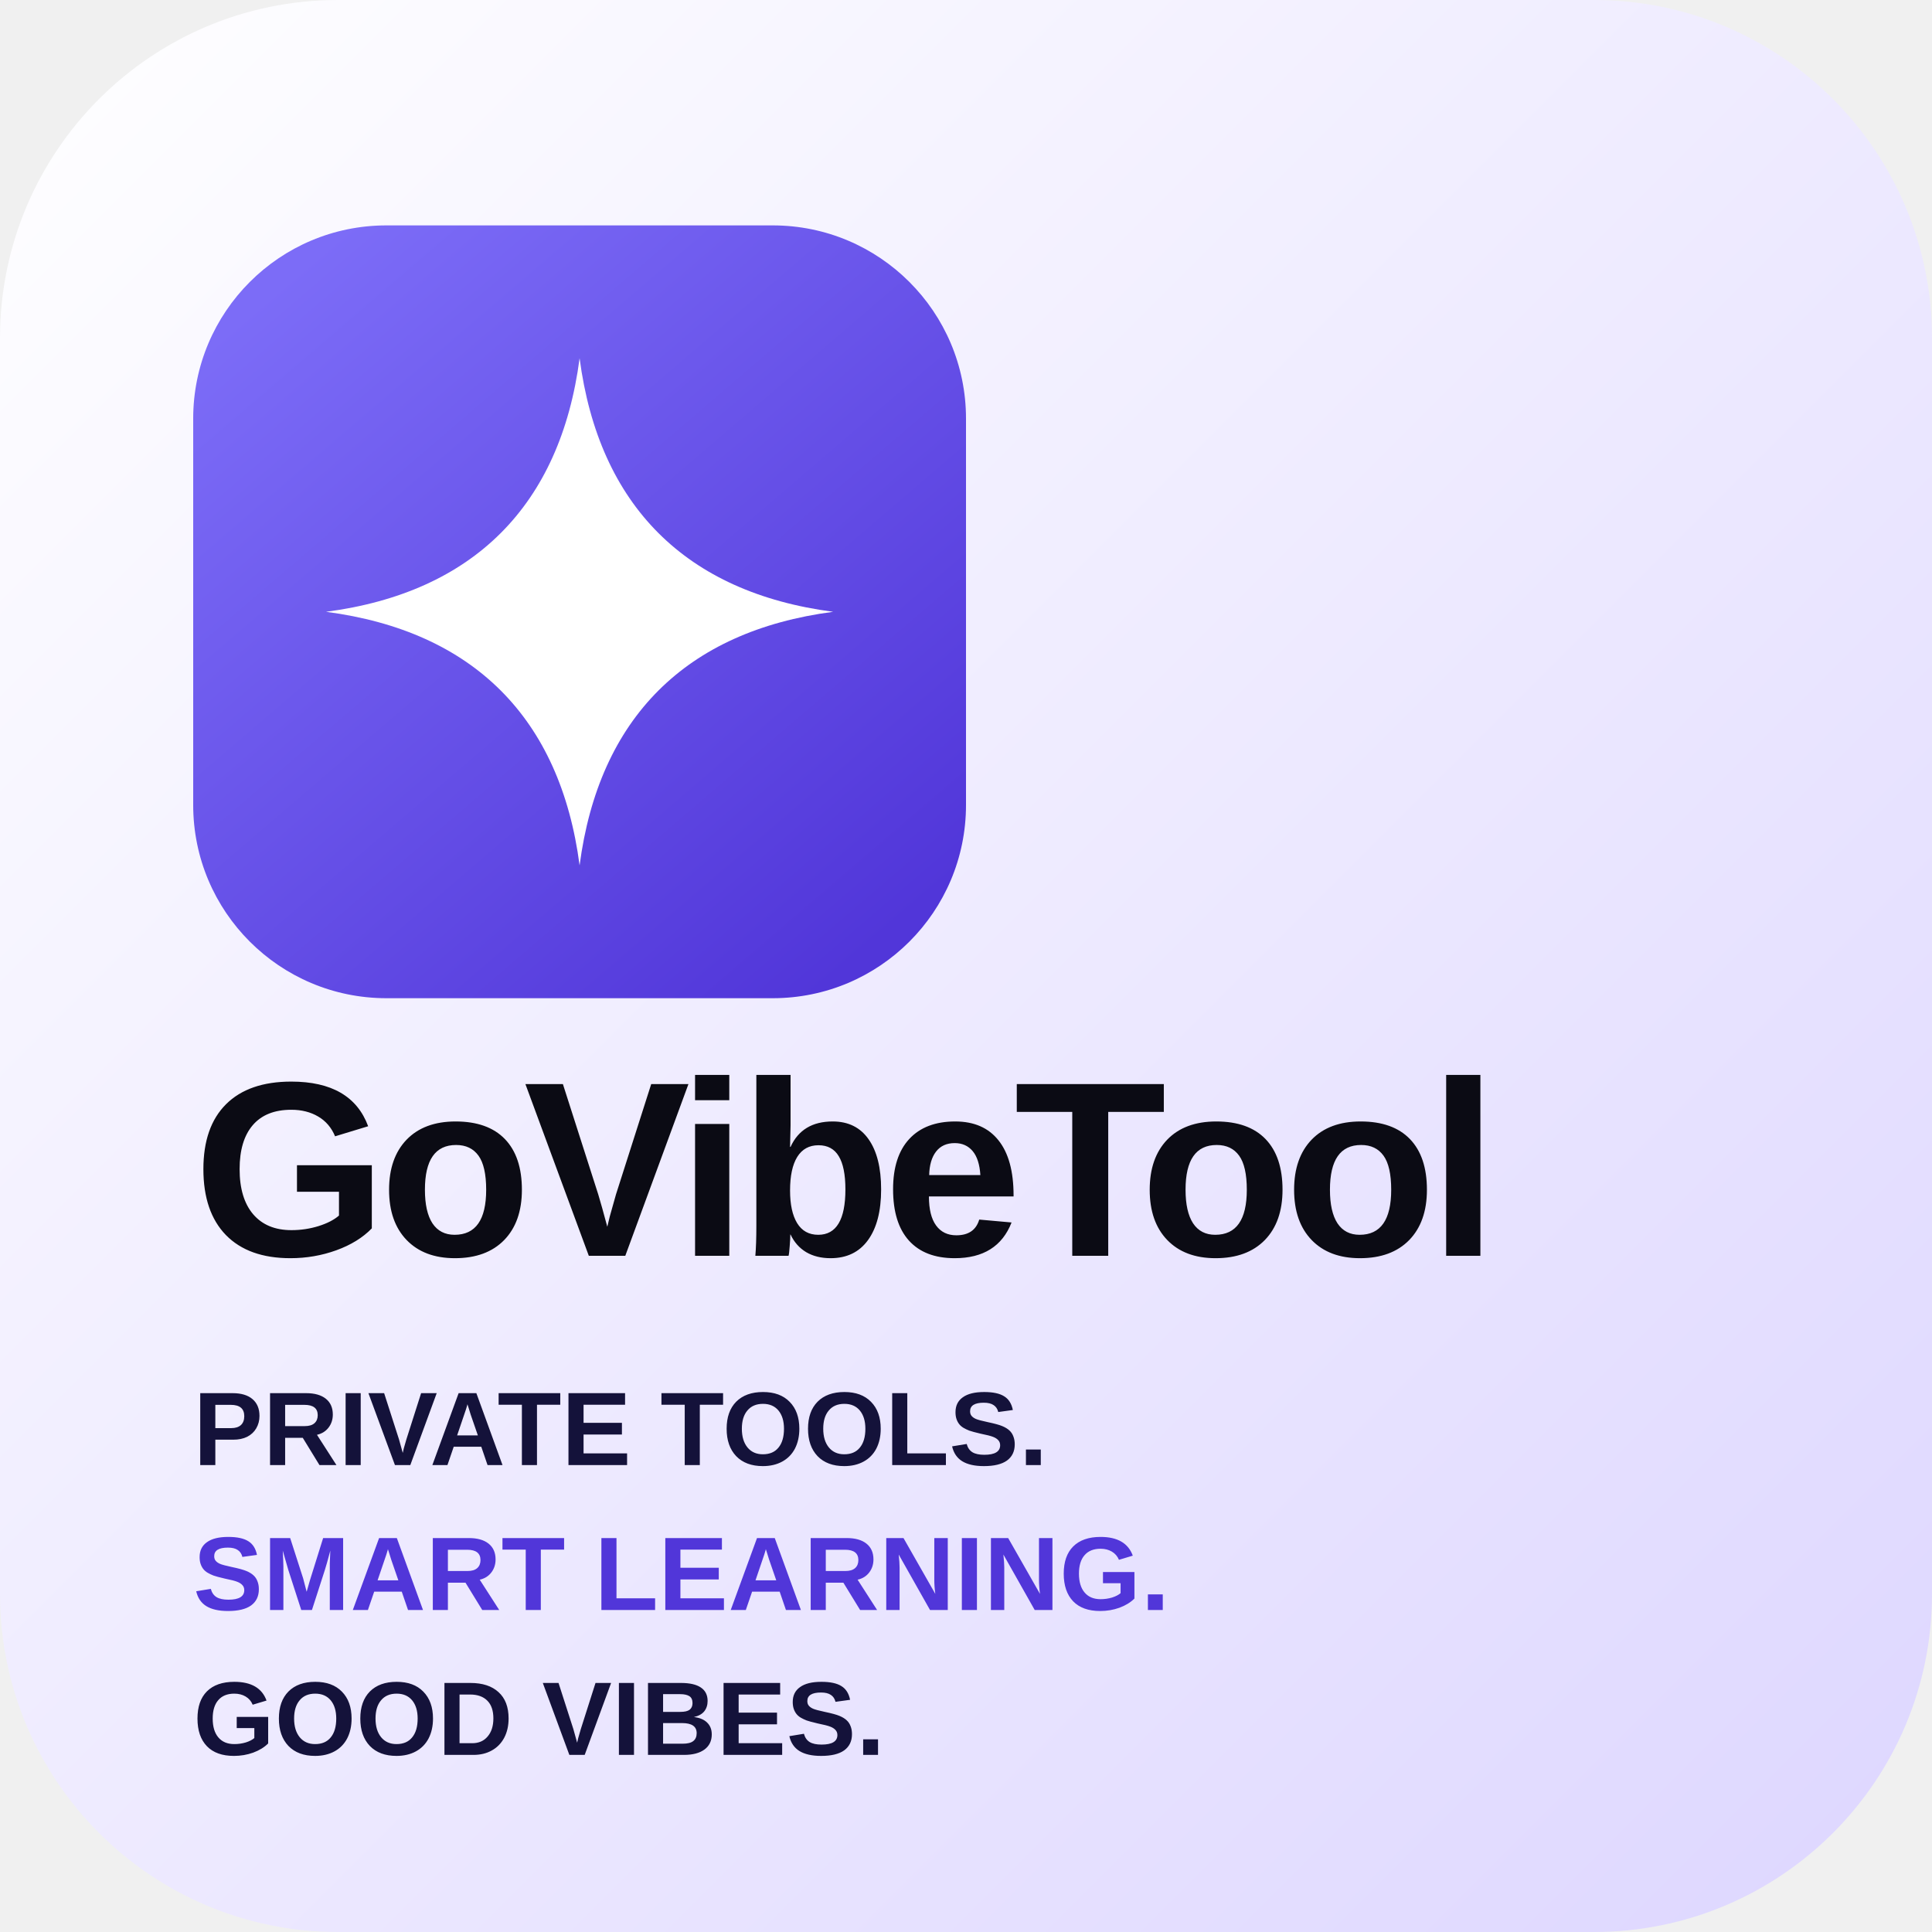
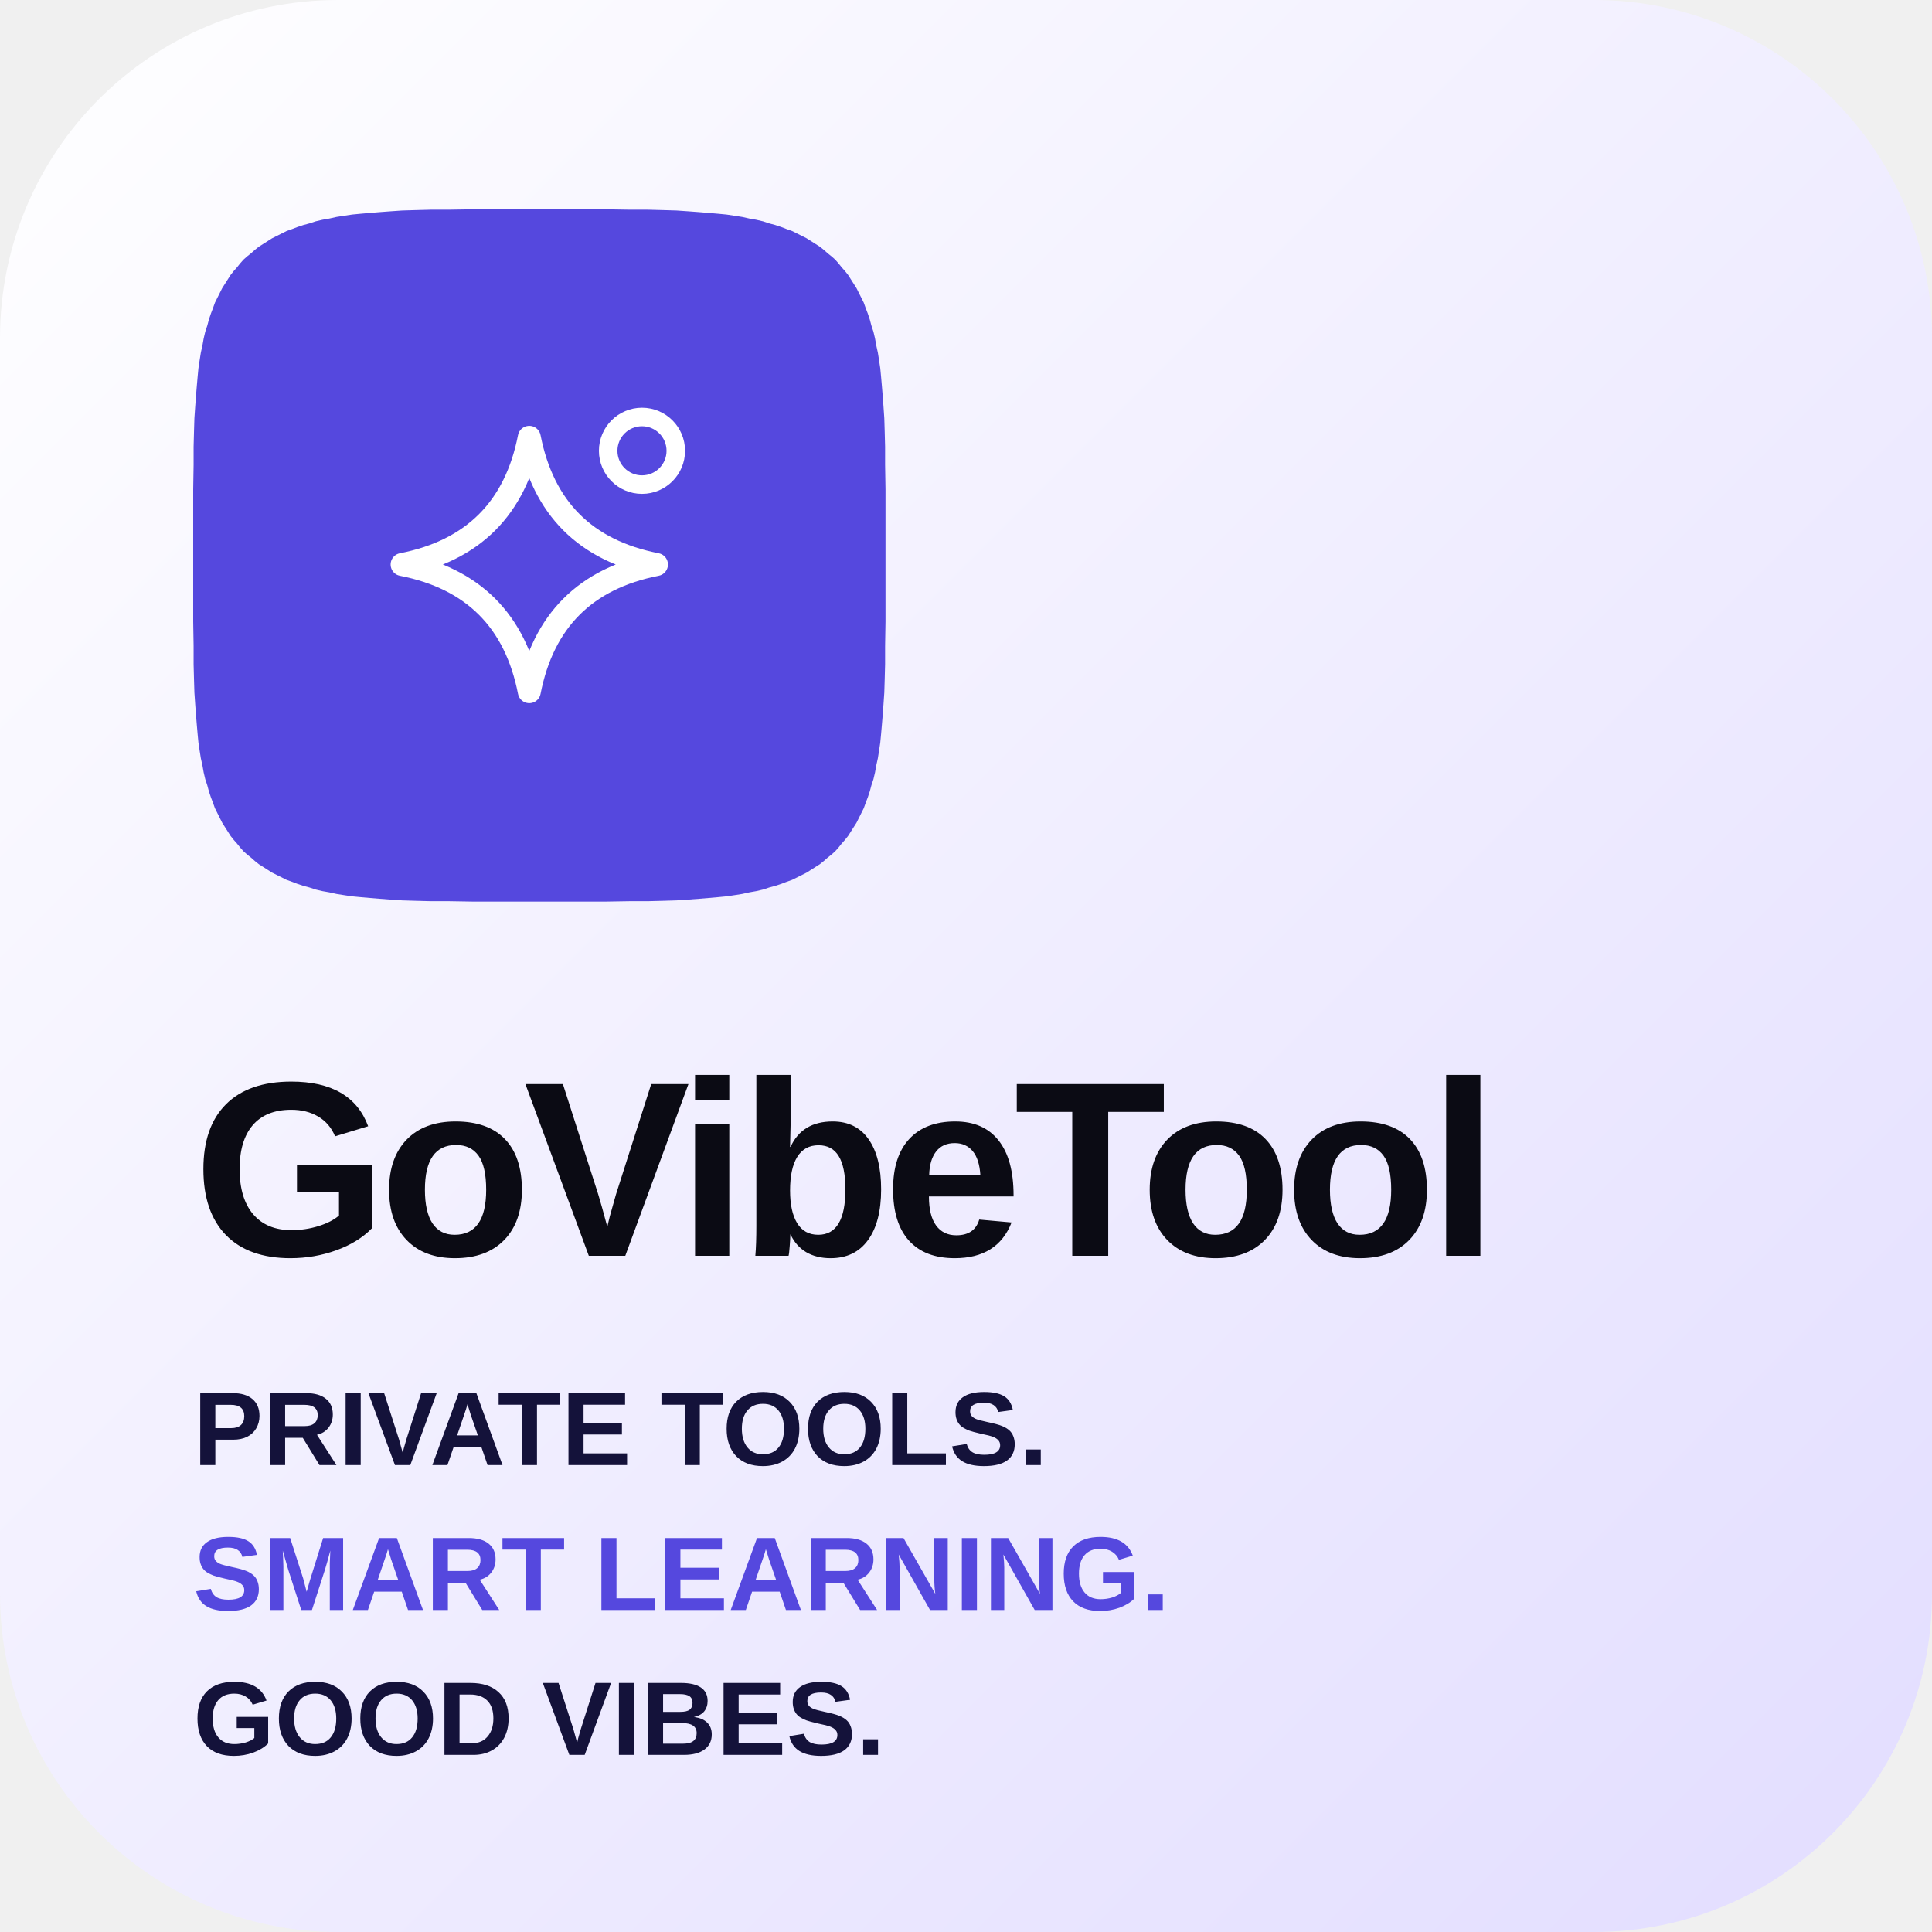
<svg xmlns="http://www.w3.org/2000/svg" width="240" height="240" viewBox="0 0 240 240" role="img" aria-labelledby="title desc">
  <defs>
-     <linearGradient id="m" x1="8" y1="4" x2="56" y2="60" gradientUnits="userSpaceOnUse">
-       <stop offset="0" stop-color="#7c6cf7" />
-       <stop offset="1" stop-color="#5136d9" />
-     </linearGradient>
    <linearGradient id="bg" x1="0" y1="0" x2="1" y2="1">
      <stop stop-color="#ffffff" />
-       <stop offset="1" stop-color="#ddd6ff" />
+       <stop offset="1" stop-color="#e2ddff" />
    </linearGradient>
  </defs>
  <rect width="240" height="240" rx="42" fill="url(#bg)" />
-   <g transform="translate(24 28) scale(1.5)">
-     <rect width="64" height="64" rx="16" fill="url(#m)" />
-     <path fill="#fff" d="M32 11c1.6 12.2 8.8 19.4 21 21-12.2 1.6-19.4 8.8-21 21-1.6-12.2-8.8-19.4-21-21 12.2-1.6 19.4-8.8 21-21z" />
+   <g transform="translate(24 26) scale(0.5)">
+     <path fill="#5548DE" d="M172.0 86.0 L172.0 102.4 L171.9 108.5 L171.9 113.0 L171.8 116.8 L171.7 120.1 L171.5 123.0 L171.3 125.7 L171.1 128.1 L170.9 130.4 L170.7 132.5 L170.4 134.5 L170.1 136.4 L169.7 138.2 L169.4 139.9 L169.0 141.6 L168.5 143.1 L168.1 144.6 L167.6 146.1 L167.1 147.4 L166.6 148.8 L166.0 150.0 L165.4 151.2 L164.8 152.4 L164.1 153.5 L163.4 154.6 L162.7 155.7 L161.9 156.7 L161.1 157.6 L160.3 158.6 L159.5 159.5 L158.6 160.3 L157.6 161.1 L156.7 161.9 L155.7 162.7 L154.6 163.4 L153.5 164.1 L152.4 164.8 L151.2 165.4 L150.0 166.0 L148.8 166.6 L147.4 167.1 L146.1 167.6 L144.6 168.1 L143.1 168.5 L141.6 169.0 L139.9 169.4 L138.2 169.7 L136.4 170.1 L134.5 170.4 L132.5 170.7 L130.4 170.9 L128.1 171.1 L125.7 171.3 L123.0 171.5 L120.1 171.7 L116.8 171.8 L113.0 171.9 L108.5 171.9 L102.4 172.0 L86.0 172.0 L69.6 172.0 L63.5 171.9 L59.0 171.9 L55.2 171.8 L51.9 171.7 L49.0 171.5 L46.3 171.3 L43.9 171.1 L41.6 170.9 L39.5 170.7 L37.5 170.4 L35.6 170.1 L33.8 169.7 L32.1 169.4 L30.4 169.0 L28.9 168.5 L27.4 168.1 L25.9 167.6 L24.6 167.1 L23.2 166.6 L22.0 166.0 L20.8 165.4 L19.6 164.8 L18.5 164.1 L17.4 163.4 L16.3 162.7 L15.3 161.9 L14.4 161.1 L13.4 160.3 L12.5 159.5 L11.7 158.6 L10.9 157.6 L10.1 156.7 L9.3 155.7 L8.6 154.6 L7.9 153.5 L7.2 152.4 L6.6 151.2 L6.0 150.0 L5.4 148.8 L4.9 147.4 L4.4 146.1 L3.9 144.6 L3.5 143.1 L3.0 141.6 L2.6 139.9 L2.3 138.2 L1.9 136.4 L1.6 134.5 L1.3 132.5 L1.1 130.4 L0.9 128.1 L0.7 125.7 L0.5 123.0 L0.3 120.1 L0.2 116.8 L0.1 113.0 L0.1 108.5 L0.0 102.4 L0.0 86.0 L0.0 69.6 L0.1 63.5 L0.1 59.0 L0.2 55.2 L0.3 51.9 L0.5 49.0 L0.7 46.3 L0.9 43.9 L1.1 41.6 L1.3 39.5 L1.6 37.5 L1.9 35.6 L2.3 33.8 L2.6 32.1 L3.0 30.4 L3.5 28.9 L3.9 27.4 L4.4 25.9 L4.9 24.6 L5.4 23.2 L6.0 22.0 L6.6 20.8 L7.2 19.6 L7.9 18.5 L8.6 17.4 L9.3 16.3 L10.1 15.3 L10.9 14.4 L11.7 13.4 L12.5 12.5 L13.4 11.7 L14.4 10.9 L15.3 10.1 L16.3 9.3 L17.4 8.6 L18.5 7.9 L19.6 7.2 L20.8 6.6 L22.0 6.0 L23.2 5.4 L24.6 4.9 L25.9 4.4 L27.4 3.9 L28.9 3.5 L30.4 3.0 L32.1 2.6 L33.8 2.3 L35.6 1.9 L37.5 1.6 L39.5 1.3 L41.6 1.1 L43.9 0.9 L46.3 0.7 L49.0 0.5 L51.9 0.3 L55.2 0.2 L59.0 0.1 L63.5 0.1 L69.6 0.0 L86.0 0.0 L102.4 0.0 L108.5 0.1 L113.0 0.1 L116.8 0.2 L120.1 0.3 L123.0 0.5 L125.7 0.7 L128.1 0.9 L130.4 1.1 L132.5 1.3 L134.5 1.6 L136.4 1.9 L138.2 2.3 L139.9 2.6 L141.6 3.0 L143.1 3.5 L144.6 3.9 L146.1 4.4 L147.4 4.9 L148.8 5.4 L150.0 6.0 L151.2 6.6 L152.4 7.2 L153.5 7.9 L154.6 8.6 L155.7 9.3 L156.7 10.1 L157.6 10.9 L158.6 11.7 L159.5 12.5 L160.3 13.4 L161.1 14.4 L161.9 15.3 L162.7 16.3 L163.4 17.4 L164.1 18.5 L164.8 19.6 L165.4 20.8 L166.0 22.0 L166.6 23.2 L167.1 24.6 L167.6 25.9 L168.1 27.4 L168.5 28.9 L169.0 30.4 L169.4 32.1 L169.7 33.8 L170.1 35.6 L170.4 37.5 L170.7 39.5 L170.9 41.6 L171.1 43.9 L171.3 46.3 L171.5 49.0 L171.7 51.9 L171.8 55.2 L171.9 59.0 L171.9 63.5 L172.0 69.6Z" />
+     <g fill="none" stroke="#fff" stroke-width="5.7" stroke-linecap="round" stroke-linejoin="round">
+       <path d="M83.50 56.65 Q88.67 83.08 115.10 88.25 Q88.67 93.42 83.50 119.85 Q78.32 93.42 51.90 88.25 Q78.32 83.08 83.50 56.65Z" />
+       <circle cx="111.5" cy="60.0" r="8.4" stroke-width="4.6" />
+     </g>
  </g>
  <text x="24" y="156" font-family="Arial,Helvetica,sans-serif" font-size="31" font-weight="900" letter-spacing="-1" fill="#0b0b14">GoVibeTool</text>
  <text x="24" y="182" font-family="Arial,Helvetica,sans-serif" font-size="13" font-weight="700" fill="#14123a">PRIVATE TOOLS.</text>
-   <text x="24" y="200" font-family="Arial,Helvetica,sans-serif" font-size="13" font-weight="700" fill="#5136d9">SMART LEARNING.</text>
+   <text x="24" y="200" font-family="Arial,Helvetica,sans-serif" font-size="13" font-weight="700" fill="#5548DE">SMART LEARNING.</text>
  <text x="24" y="218" font-family="Arial,Helvetica,sans-serif" font-size="13" font-weight="700" fill="#14123a">GOOD VIBES.</text>
</svg>
